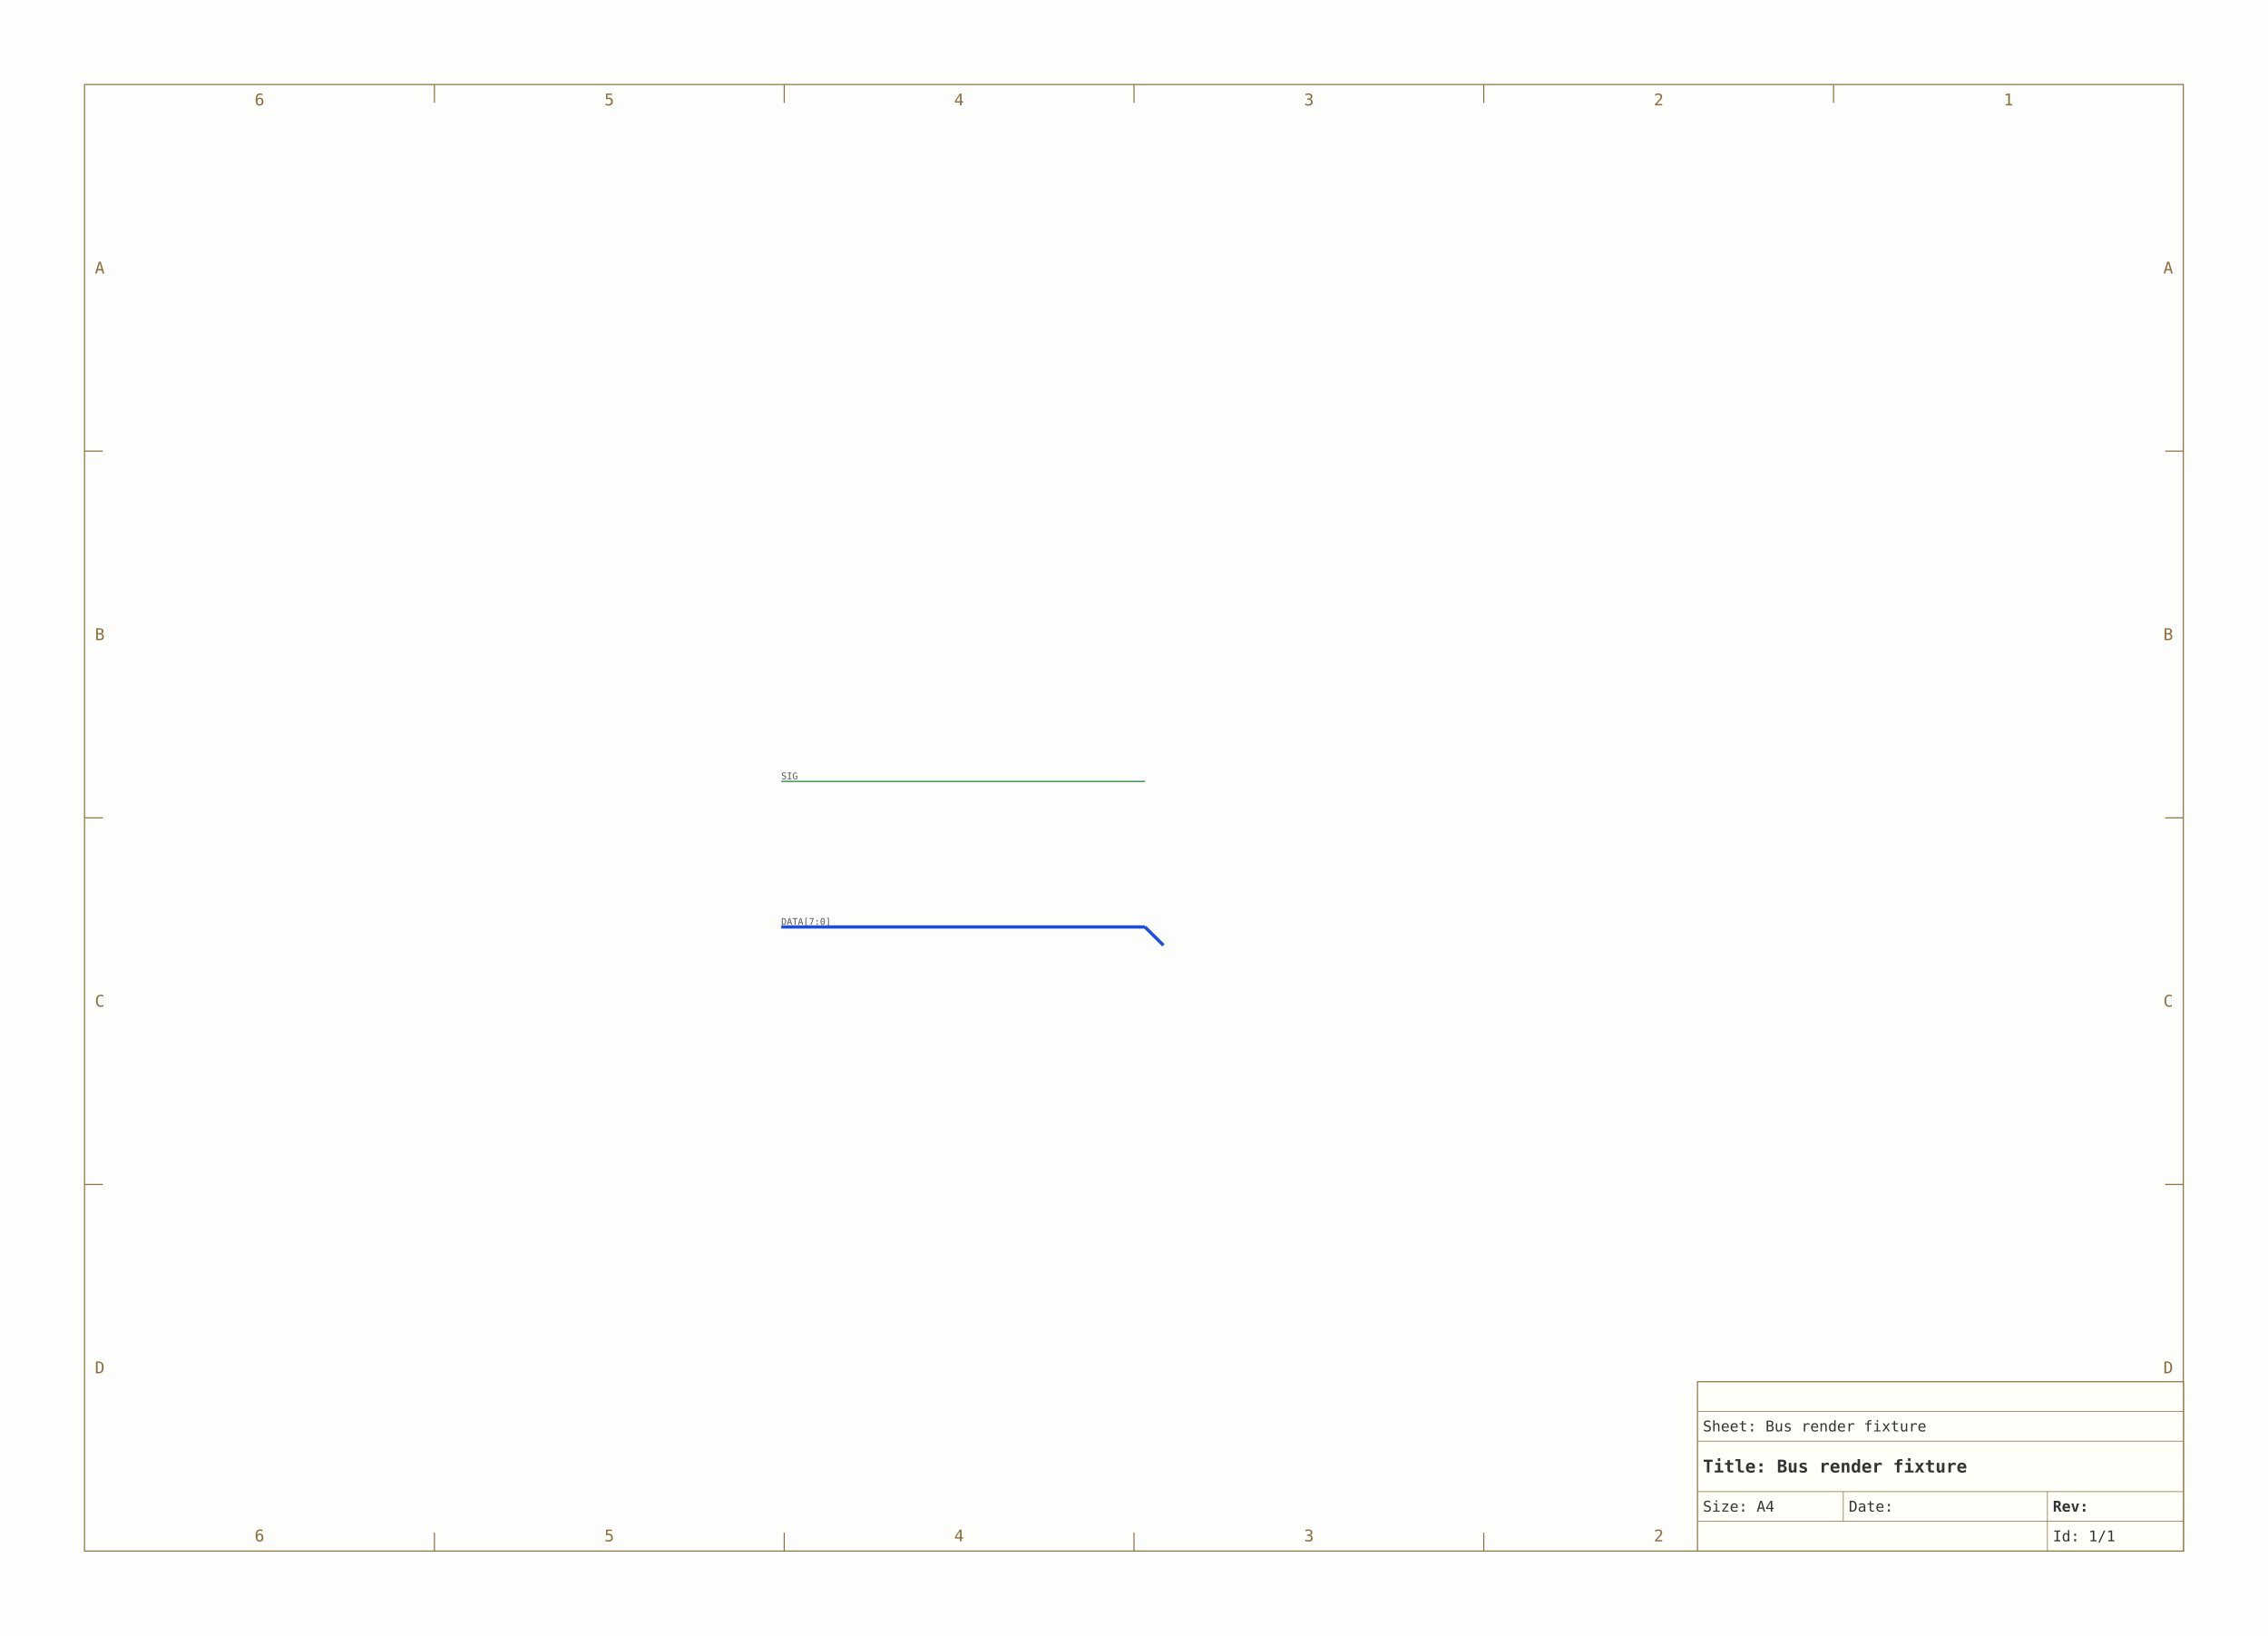
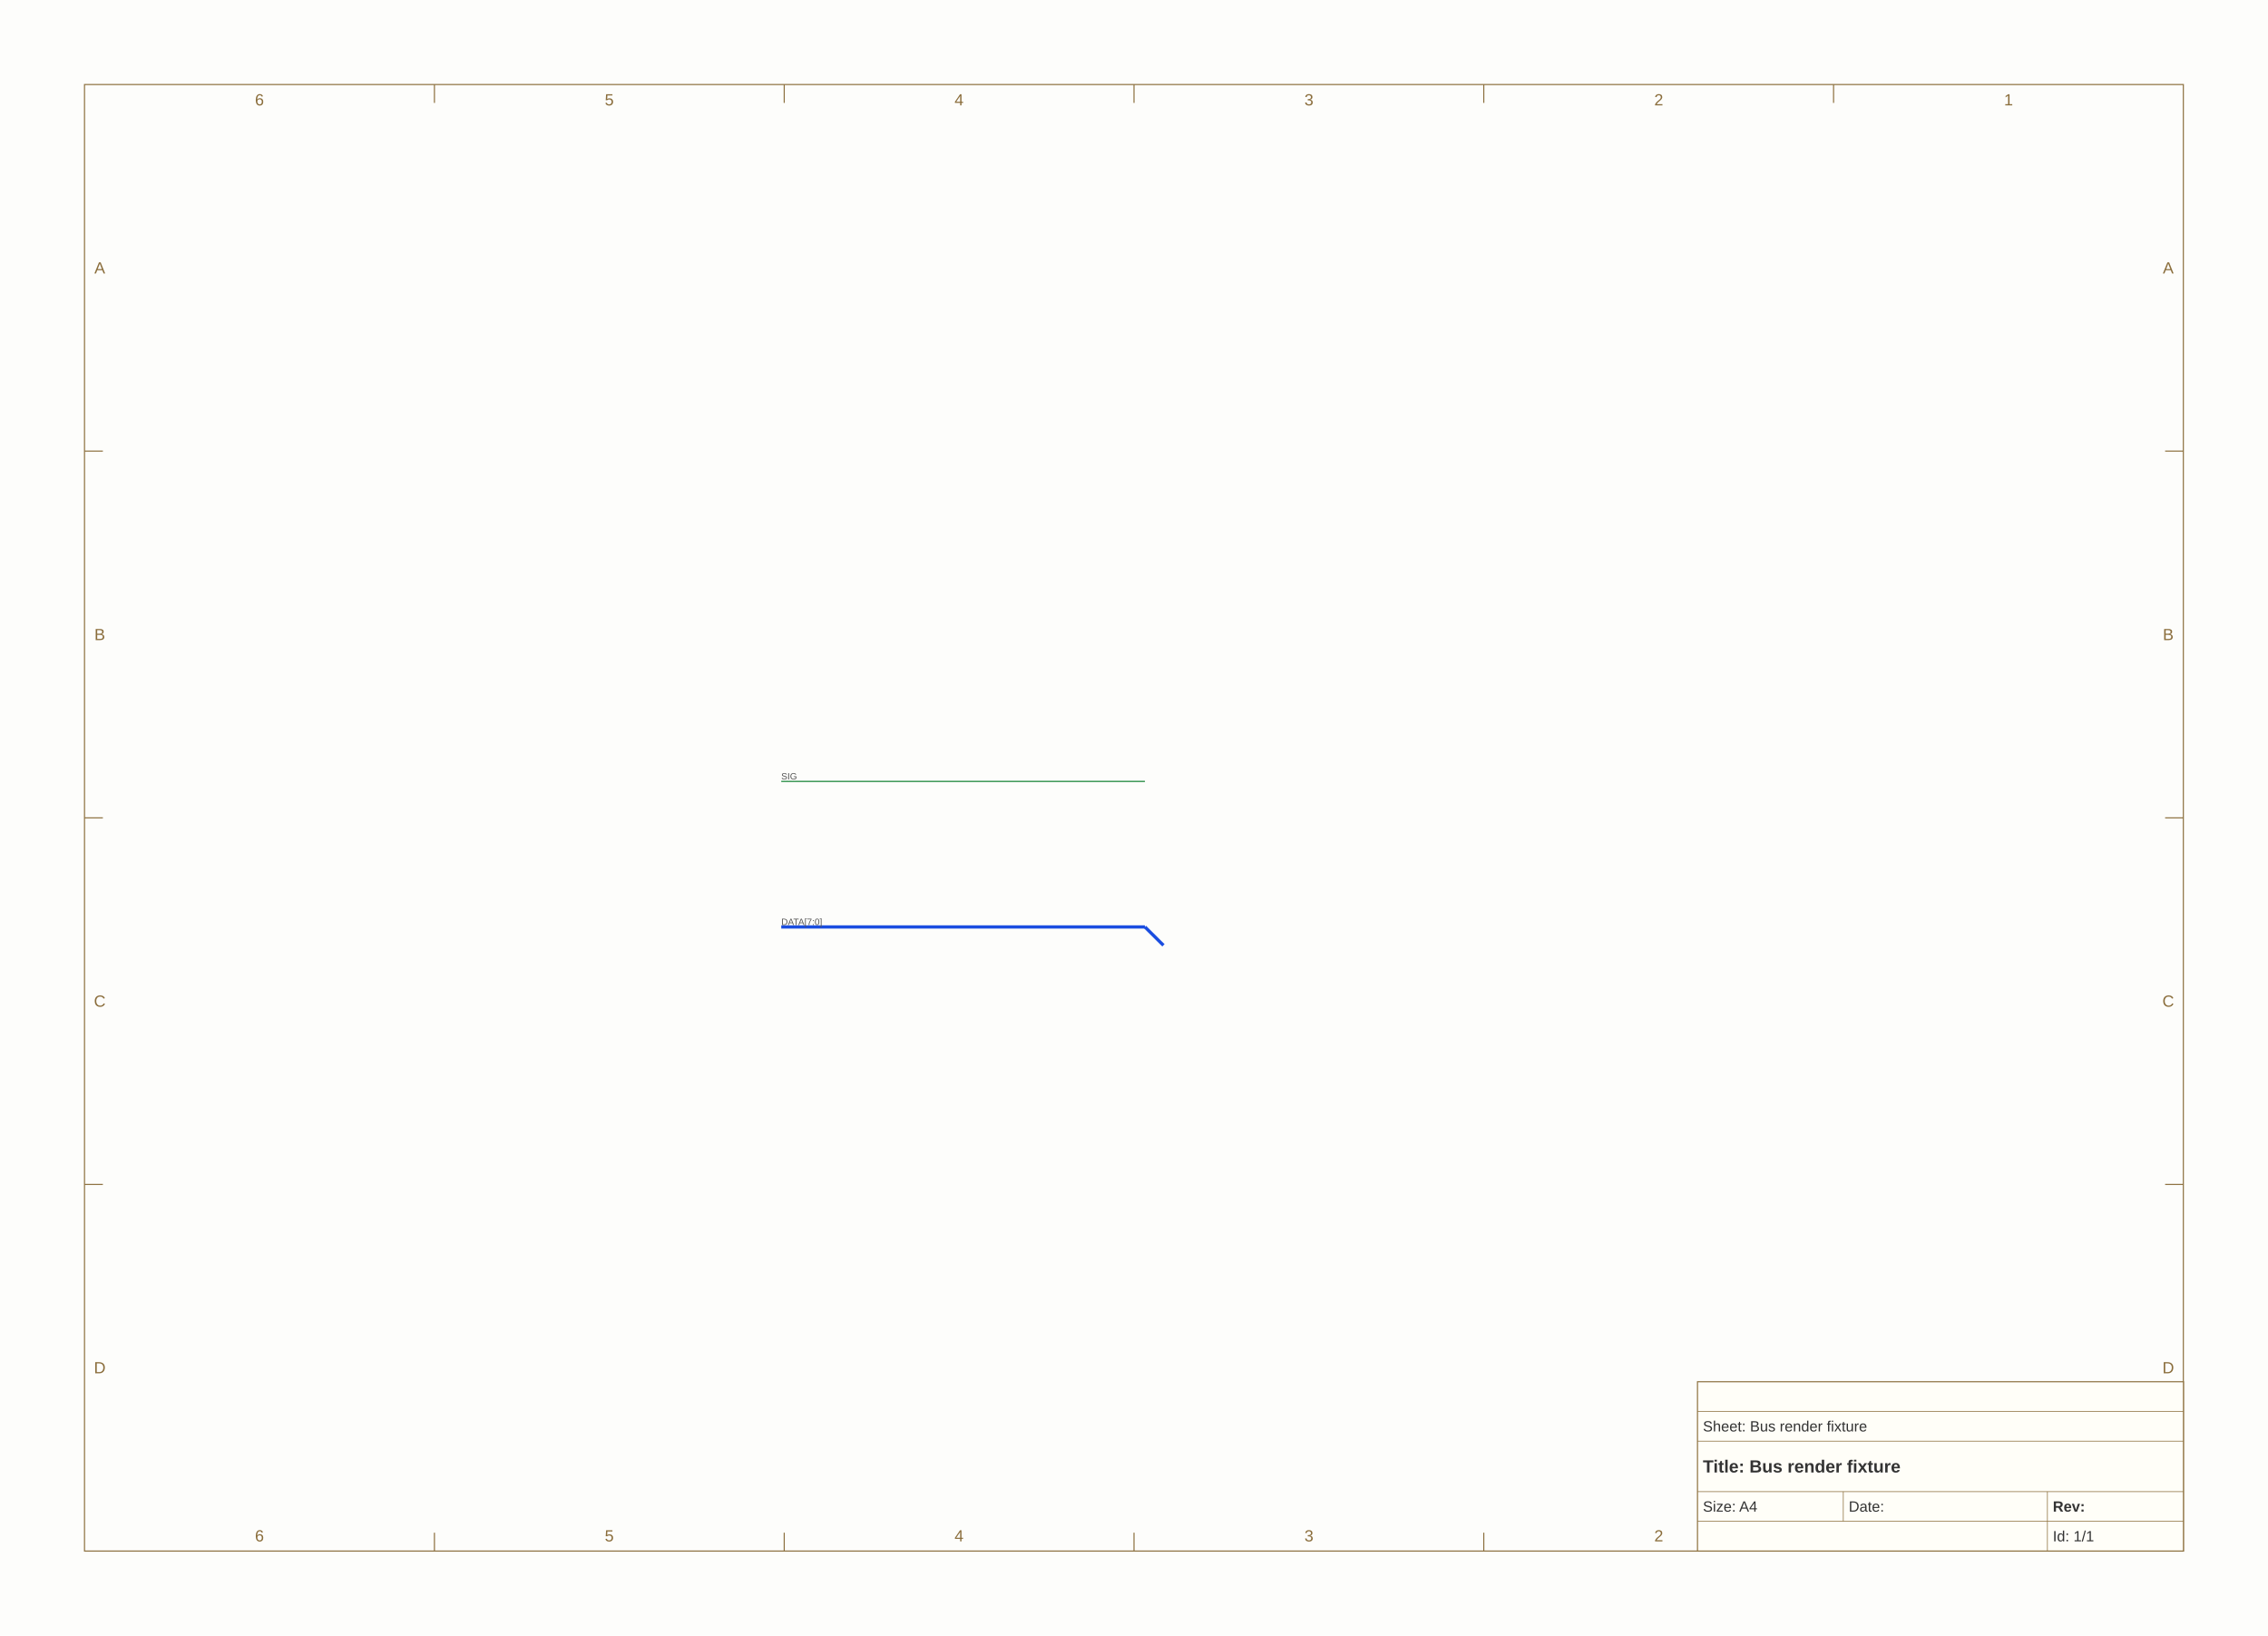
- <svg xmlns="http://www.w3.org/2000/svg" width="1680.0" height="1211.3" viewBox="0 0 1680.0 1211.3" font-family="monospace">
+ <svg xmlns="http://www.w3.org/2000/svg" width="1680.0" height="1211.3" viewBox="0 0 1680.0 1211.3" font-family="Arial, 'Liberation Sans', Helvetica, sans-serif">
  <rect x="0.0" y="0.0" width="1680.0" height="1211.3" fill="#fdfdfb" />
  <rect fill="none" stroke="#8a6d3b" stroke-width="0.8" x="62.6" y="62.6" width="1554.7" height="1086.1" />
  <text x="192.2" y="73.9" font-size="12.0" text-anchor="middle" dominant-baseline="central" fill="#8a6d3b">6</text>
  <text x="192.2" y="1137.4" font-size="12.0" text-anchor="middle" dominant-baseline="central" fill="#8a6d3b">6</text>
  <polyline fill="none" stroke="#8a6d3b" stroke-width="0.8" points="321.8,62.6 321.8,76.2" />
  <polyline fill="none" stroke="#8a6d3b" stroke-width="0.8" points="321.8,1148.7 321.8,1135.1" />
  <text x="451.3" y="73.9" font-size="12.0" text-anchor="middle" dominant-baseline="central" fill="#8a6d3b">5</text>
  <text x="451.3" y="1137.4" font-size="12.0" text-anchor="middle" dominant-baseline="central" fill="#8a6d3b">5</text>
  <polyline fill="none" stroke="#8a6d3b" stroke-width="0.8" points="580.9,62.6 580.9,76.2" />
  <polyline fill="none" stroke="#8a6d3b" stroke-width="0.8" points="580.9,1148.7 580.9,1135.1" />
  <text x="710.4" y="73.9" font-size="12.0" text-anchor="middle" dominant-baseline="central" fill="#8a6d3b">4</text>
  <text x="710.4" y="1137.4" font-size="12.0" text-anchor="middle" dominant-baseline="central" fill="#8a6d3b">4</text>
  <polyline fill="none" stroke="#8a6d3b" stroke-width="0.8" points="840.0,62.6 840.0,76.2" />
  <polyline fill="none" stroke="#8a6d3b" stroke-width="0.8" points="840.0,1148.7 840.0,1135.1" />
  <text x="969.6" y="73.9" font-size="12.0" text-anchor="middle" dominant-baseline="central" fill="#8a6d3b">3</text>
  <text x="969.6" y="1137.4" font-size="12.0" text-anchor="middle" dominant-baseline="central" fill="#8a6d3b">3</text>
  <polyline fill="none" stroke="#8a6d3b" stroke-width="0.8" points="1099.1,62.6 1099.1,76.2" />
  <polyline fill="none" stroke="#8a6d3b" stroke-width="0.8" points="1099.1,1148.7 1099.1,1135.1" />
  <text x="1228.7" y="73.9" font-size="12.0" text-anchor="middle" dominant-baseline="central" fill="#8a6d3b">2</text>
  <text x="1228.7" y="1137.4" font-size="12.0" text-anchor="middle" dominant-baseline="central" fill="#8a6d3b">2</text>
  <polyline fill="none" stroke="#8a6d3b" stroke-width="0.8" points="1358.2,62.6 1358.2,76.2" />
  <polyline fill="none" stroke="#8a6d3b" stroke-width="0.8" points="1358.2,1148.7 1358.2,1135.1" />
  <text x="1487.8" y="73.9" font-size="12.0" text-anchor="middle" dominant-baseline="central" fill="#8a6d3b">1</text>
  <text x="1487.8" y="1137.4" font-size="12.0" text-anchor="middle" dominant-baseline="central" fill="#8a6d3b">1</text>
  <text x="73.9" y="198.4" font-size="12.0" text-anchor="middle" dominant-baseline="central" fill="#8a6d3b">A</text>
  <text x="1606.1" y="198.4" font-size="12.0" text-anchor="middle" dominant-baseline="central" fill="#8a6d3b">A</text>
  <polyline fill="none" stroke="#8a6d3b" stroke-width="0.8" points="62.6,334.1 76.2,334.1" />
  <polyline fill="none" stroke="#8a6d3b" stroke-width="0.8" points="1617.4,334.1 1603.8,334.1" />
  <text x="73.9" y="469.9" font-size="12.0" text-anchor="middle" dominant-baseline="central" fill="#8a6d3b">B</text>
  <text x="1606.1" y="469.9" font-size="12.0" text-anchor="middle" dominant-baseline="central" fill="#8a6d3b">B</text>
  <polyline fill="none" stroke="#8a6d3b" stroke-width="0.8" points="62.6,605.7 76.2,605.7" />
  <polyline fill="none" stroke="#8a6d3b" stroke-width="0.8" points="1617.4,605.7 1603.8,605.7" />
  <text x="73.9" y="741.4" font-size="12.0" text-anchor="middle" dominant-baseline="central" fill="#8a6d3b">C</text>
  <text x="1606.1" y="741.4" font-size="12.0" text-anchor="middle" dominant-baseline="central" fill="#8a6d3b">C</text>
  <polyline fill="none" stroke="#8a6d3b" stroke-width="0.8" points="62.6,877.2 76.2,877.2" />
  <polyline fill="none" stroke="#8a6d3b" stroke-width="0.8" points="1617.4,877.2 1603.8,877.2" />
  <text x="73.9" y="1012.9" font-size="12.0" text-anchor="middle" dominant-baseline="central" fill="#8a6d3b">D</text>
  <text x="1606.1" y="1012.9" font-size="12.0" text-anchor="middle" dominant-baseline="central" fill="#8a6d3b">D</text>
  <rect fill="#fffef8" stroke="#8a6d3b" stroke-width="0.8" x="1257.4" y="1023.3" width="360.0" height="125.4" />
  <polyline fill="none" stroke="#8a6d3b" stroke-width="0.5" points="1257.4,1045.3 1617.4,1045.3" />
  <polyline fill="none" stroke="#8a6d3b" stroke-width="0.5" points="1257.4,1067.3 1617.4,1067.3" />
  <text x="1261.4" y="1056.3" font-size="11.0" dominant-baseline="central" fill="#333333">Sheet: Bus render fixture</text>
  <polyline fill="none" stroke="#8a6d3b" stroke-width="0.5" points="1257.4,1104.7 1617.4,1104.7" />
  <text x="1261.4" y="1086.0" font-size="13.0" dominant-baseline="central" fill="#333333" font-weight="bold">Title: Bus render fixture</text>
  <polyline fill="none" stroke="#8a6d3b" stroke-width="0.5" points="1257.4,1126.7 1617.4,1126.7" />
  <text x="1261.4" y="1115.7" font-size="11.0" dominant-baseline="central" fill="#333333">Size: A4</text>
  <polyline fill="none" stroke="#8a6d3b" stroke-width="0.5" points="1365.4,1104.7 1365.4,1126.7" />
  <text x="1369.4" y="1115.7" font-size="11.0" dominant-baseline="central" fill="#333333">Date: </text>
  <polyline fill="none" stroke="#8a6d3b" stroke-width="0.5" points="1516.6,1104.7 1516.6,1126.7" />
  <text x="1520.6" y="1115.7" font-size="11.0" dominant-baseline="central" fill="#333333" font-weight="bold">Rev: </text>
  <polyline fill="none" stroke="#8a6d3b" stroke-width="0.5" points="1516.6,1126.7 1516.6,1148.7" />
  <text x="1520.6" y="1137.7" font-size="11.0" dominant-baseline="central" fill="#333333">Id: 1/1</text>
  <polyline fill="none" stroke="#0a7d2c" stroke-width="0.8" points="578.7,578.7 848.1,578.7" />
  <polyline fill="none" stroke="#1a4de0" stroke-width="2.4" points="578.7,686.5 848.1,686.5" />
  <polyline fill="none" stroke="#1a4de0" stroke-width="2.4" points="848.1,686.5 861.8,700.1" />
  <text x="578.7" y="578.7" font-size="6.8" text-anchor="start" dominant-baseline="text-after-edge" fill="#555555">SIG</text>
  <text x="578.7" y="686.5" font-size="6.8" text-anchor="start" dominant-baseline="text-after-edge" fill="#555555">DATA[7:0]</text>
</svg>
